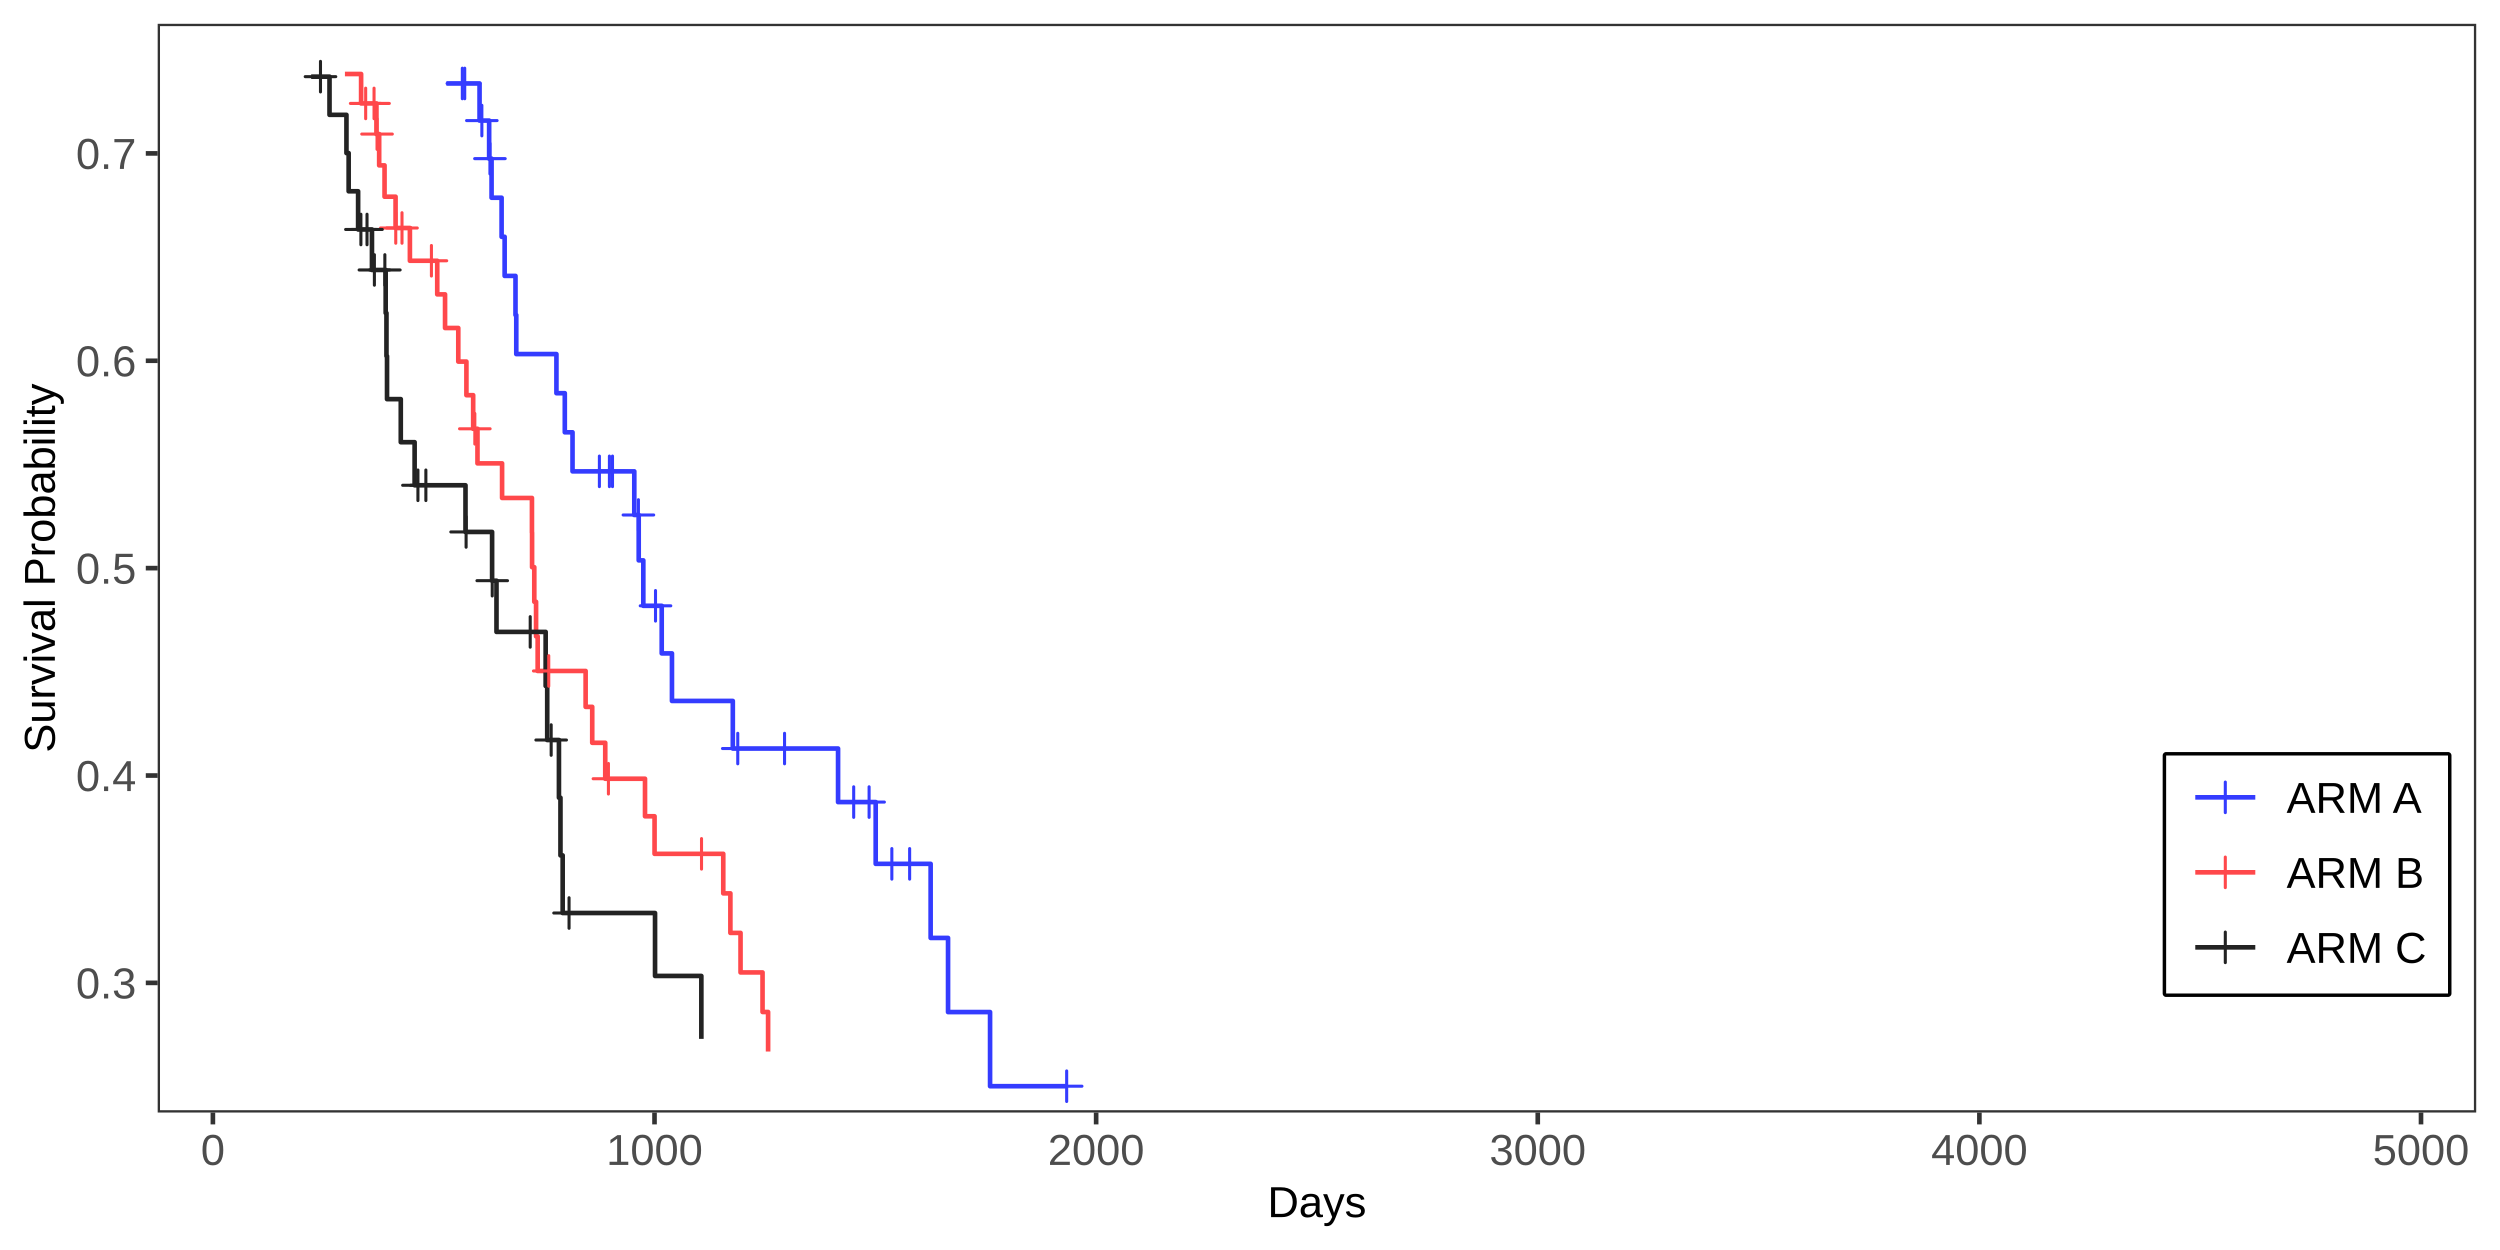
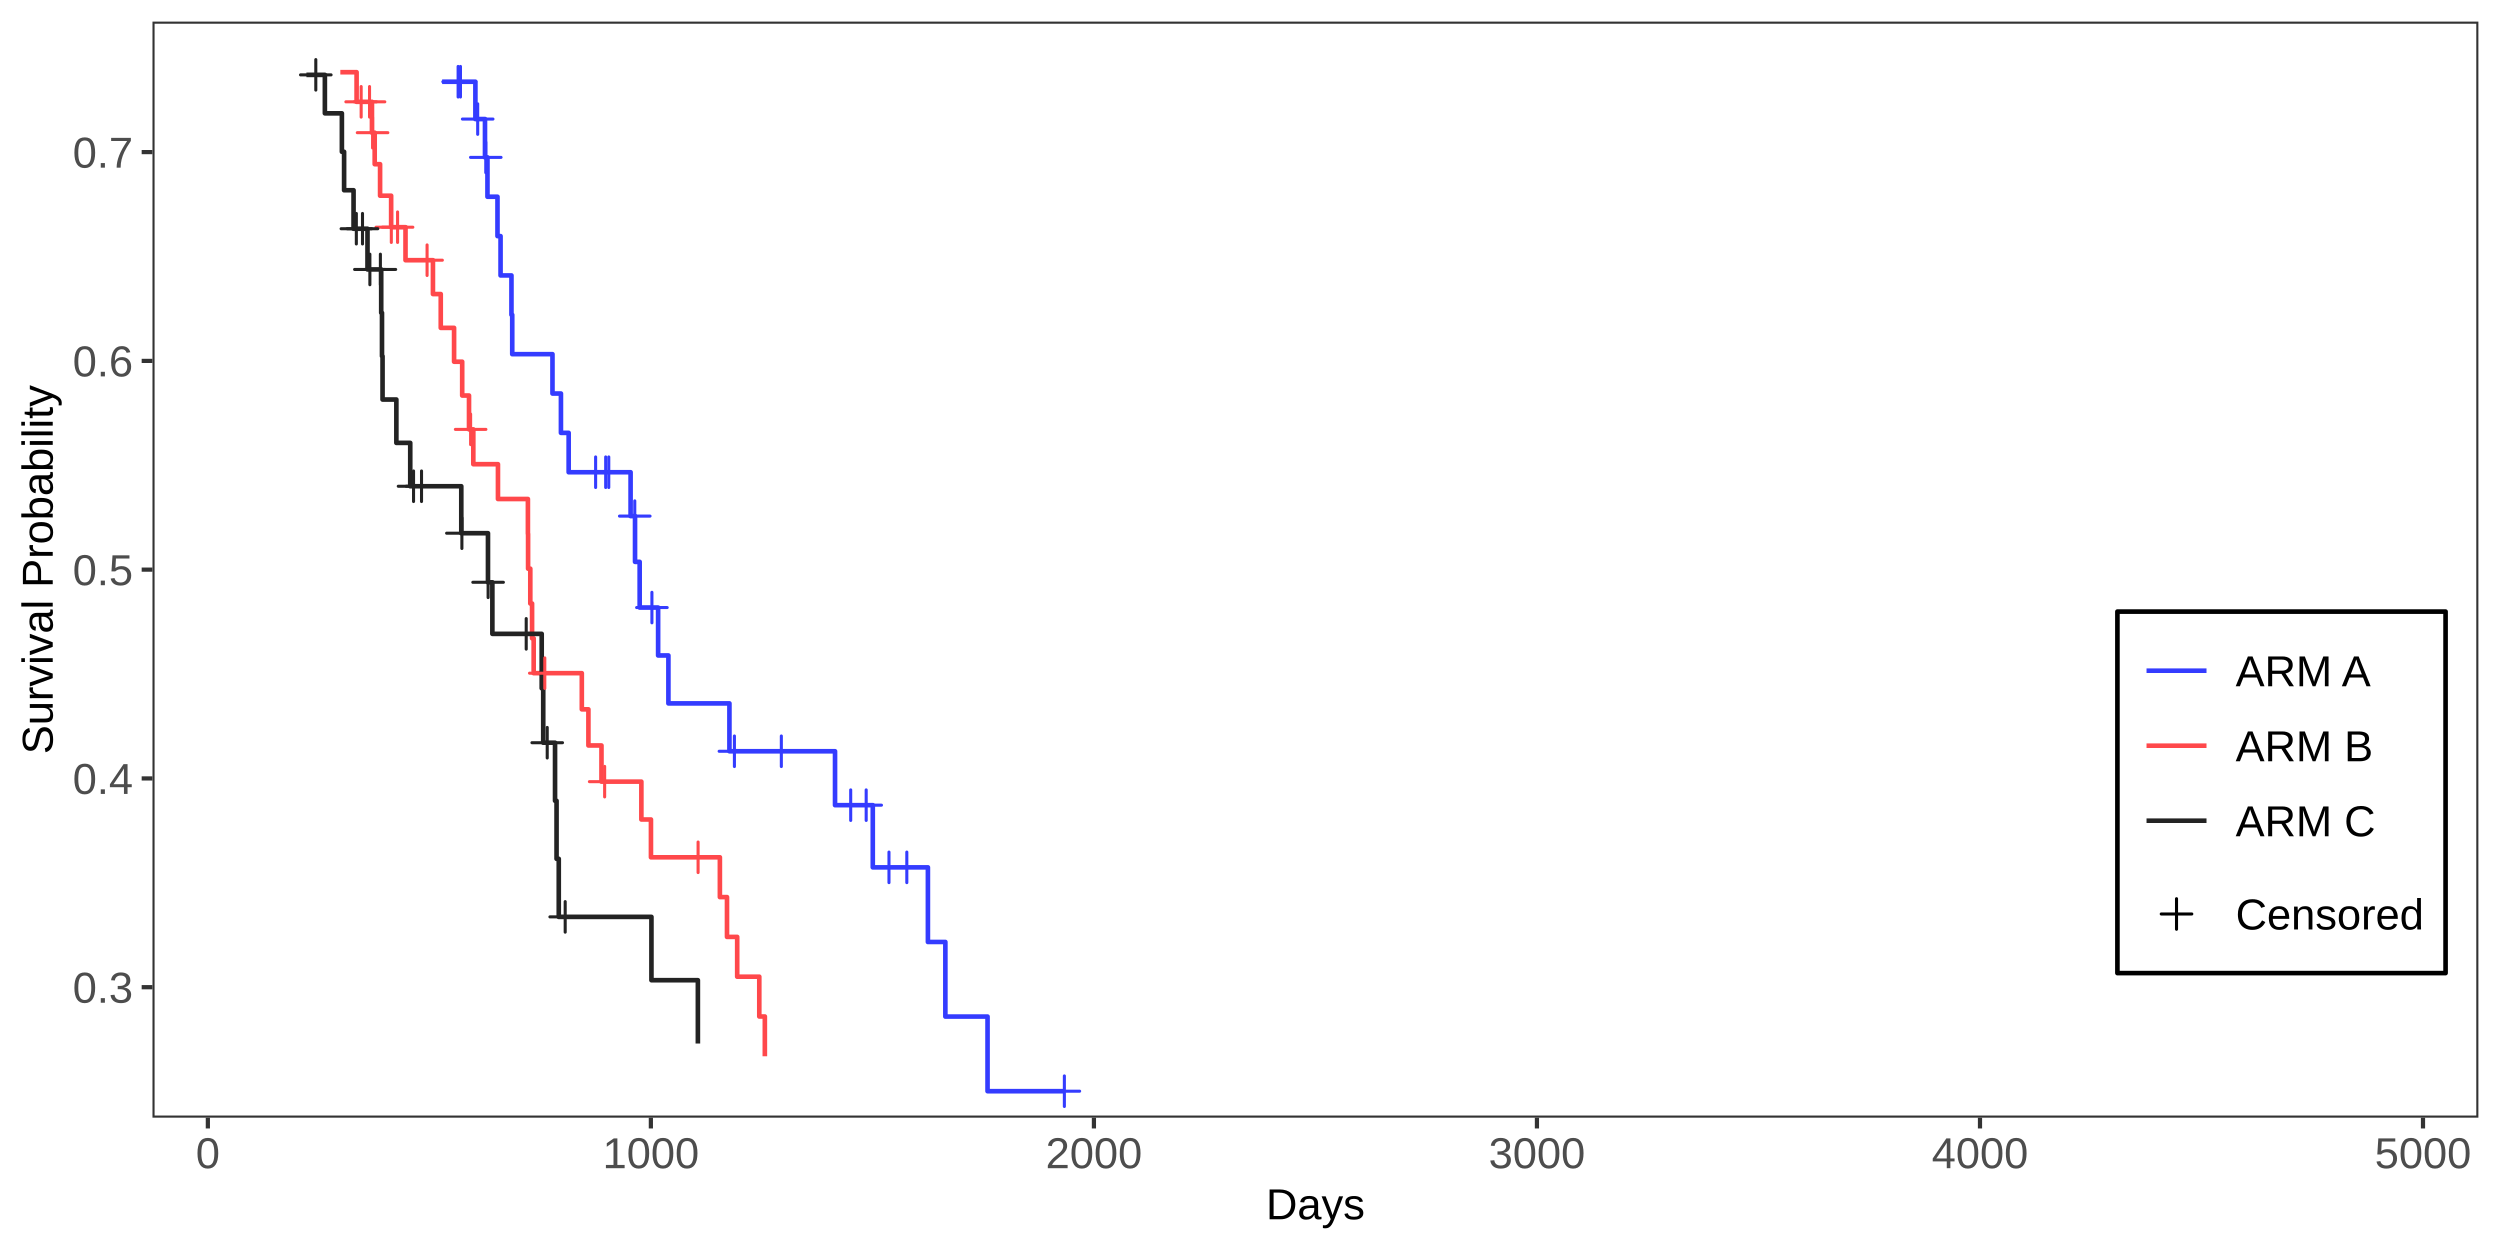
<svg xmlns="http://www.w3.org/2000/svg" class="svglite" width="576.00pt" height="288.00pt" viewBox="0 0 576.00 288.00">
  <defs>
    <style type="text/css">
    .svglite line, .svglite polyline, .svglite polygon, .svglite path, .svglite rect, .svglite circle {
      fill: none;
      stroke: #000000;
      stroke-linecap: round;
      stroke-linejoin: round;
      stroke-miterlimit: 10.00;
    }
    .svglite text {
      white-space: pre;
    }
  </style>
  </defs>
  <rect width="100%" height="100%" style="stroke: none; fill: #FFFFFF;" />
  <defs>
    <clipPath id="cpMC4wMHw1NzYuMDB8MC4wMHwyODguMDA=">
      <rect x="0.00" y="0.00" width="576.00" height="288.00" />
    </clipPath>
  </defs>
  <g clip-path="url(#cpMC4wMHw1NzYuMDB8MC4wMHwyODguMDA=)">
-     <rect x="0.00" y="0.00" width="576.00" height="288.00" style="stroke-width: 1.07; stroke: #FFFFFF; fill: #FFFFFF;" />
+     <rect x="0.00" y="0.00" width="576.00" height="288.00" style="stroke-width: 0.97; stroke: #FFFFFF; fill: #FFFFFF;" />
  </g>
  <defs>
-     <clipPath id="cpMzYuMzN8NTcwLjUyfDUuNDh8MjU2LjMy">
-       <rect x="36.33" y="5.48" width="534.19" height="250.84" />
+     <clipPath id="cpMzUuMTN8NTcxLjAyfDQuOTh8MjU3LjUx">
+       <rect x="35.13" y="4.98" width="535.89" height="252.53" />
    </clipPath>
  </defs>
-   <g clip-path="url(#cpMzYuMzN8NTcwLjUyfDUuNDh8MjU2LjMy)">
-     <rect x="36.33" y="5.48" width="534.19" height="250.84" style="stroke-width: 1.07; stroke: none; fill: #FFFFFF;" />
-     <polyline points="102.85,19.23 106.52,19.23 106.52,19.23 107.07,19.23 107.07,19.23 110.49,19.23 110.49,27.78 111.02,27.78 111.02,27.78 112.70,27.78 112.70,36.55 112.88,36.55 112.88,36.55 113.26,36.55 113.26,45.56 115.57,45.56 115.57,54.56 116.27,54.56 116.27,63.57 118.77,63.57 118.77,72.58 118.95,72.58 118.95,81.58 128.20,81.58 128.20,90.59 130.13,90.59 130.13,99.60 131.91,99.60 131.91,108.60 138.10,108.60 138.10,108.60 140.41,108.60 140.41,108.60 141.12,108.60 141.12,108.60 146.14,108.60 146.14,118.65 147.09,118.65 147.09,118.65 147.16,118.65 147.16,129.11 148.22,129.11 148.22,139.58 151.03,139.58 151.03,139.58 152.46,139.58 152.46,150.54 154.82,150.54 154.82,161.50 168.84,161.50 168.84,172.46 169.98,172.46 169.98,172.46 180.76,172.46 180.76,172.46 193.09,172.46 193.09,184.80 196.69,184.80 196.69,184.80 200.24,184.80 200.24,184.80 201.76,184.80 201.76,199.03 205.48,199.03 205.48,199.03 209.58,199.03 209.58,199.03 214.42,199.03 214.42,216.10 218.43,216.10 218.43,233.18 228.11,233.18 228.11,250.26 245.76,250.26 245.76,250.26 " style="stroke-width: 1.07; stroke: #343CFF; stroke-linecap: butt;" />
-     <polyline points="79.47,17.05 83.20,17.05 83.20,23.83 84.25,23.83 84.25,23.83 86.18,23.83 86.18,23.83 86.73,23.83 86.73,30.89 86.87,30.89 86.87,30.89 87.36,30.89 87.36,38.10 88.60,38.10 88.60,45.32 91.14,45.32 91.14,52.53 91.18,52.53 91.18,52.53 92.62,52.53 92.62,52.53 94.44,52.53 94.44,60.08 99.40,60.08 99.40,60.08 100.74,60.08 100.74,67.82 102.54,67.82 102.54,75.57 105.59,75.57 105.59,83.31 107.46,83.31 107.46,91.05 109.02,91.05 109.02,98.79 109.40,98.79 109.40,98.79 110.01,98.79 110.01,106.76 115.68,106.76 115.68,114.73 122.56,114.73 122.56,122.71 122.59,122.71 122.59,130.68 123.10,130.68 123.10,138.65 123.51,138.65 123.51,146.62 123.88,146.62 123.88,154.59 126.43,154.59 126.43,154.59 134.93,154.59 134.93,162.86 136.45,162.86 136.45,171.14 139.45,171.14 139.45,179.42 140.18,179.42 140.18,179.42 148.61,179.42 148.61,188.07 150.81,188.07 150.81,196.72 161.63,196.72 161.63,196.72 166.64,196.72 166.64,205.83 168.28,205.83 168.28,214.94 170.62,214.94 170.62,224.05 175.69,224.05 175.69,233.16 176.97,233.16 176.97,242.27 " style="stroke-width: 1.07; stroke: #FF484B; stroke-linecap: butt;" />
-     <polyline points="71.69,17.66 73.84,17.66 73.84,17.66 75.92,17.66 75.92,26.46 79.82,26.46 79.82,35.27 80.33,35.27 80.33,44.07 82.51,44.07 82.51,52.87 83.15,52.87 83.15,52.87 84.56,52.87 84.56,52.87 85.70,52.87 85.70,62.20 86.26,62.20 86.26,62.20 88.67,62.20 88.67,62.20 88.86,62.20 88.86,72.12 89.04,72.12 89.04,82.04 89.17,82.04 89.17,91.96 92.34,91.96 92.34,101.88 95.53,101.88 95.53,111.81 96.29,111.81 96.29,111.81 98.12,111.81 98.12,111.81 107.25,111.81 107.25,122.56 107.39,122.56 107.39,122.56 113.38,122.56 113.38,133.79 113.41,133.79 113.41,133.79 114.39,133.79 114.39,145.59 122.16,145.59 122.16,145.59 125.72,145.59 125.72,158.05 126.08,158.05 126.08,170.50 126.99,170.50 126.99,170.50 128.78,170.50 128.78,183.79 129.13,183.79 129.13,197.08 129.64,197.08 129.64,210.36 131.11,210.36 131.11,210.36 150.92,210.36 150.92,224.86 161.59,224.86 161.59,239.35 " style="stroke-width: 1.07; stroke: #232323; stroke-linecap: butt;" />
-     <line x1="103.01" y1="19.23" x2="110.04" y2="19.23" style="stroke-width: 0.71; stroke: #343CFF;" />
-     <line x1="106.52" y1="22.75" x2="106.52" y2="15.71" style="stroke-width: 0.71; stroke: #343CFF;" />
-     <line x1="103.55" y1="19.23" x2="110.58" y2="19.23" style="stroke-width: 0.71; stroke: #343CFF;" />
-     <line x1="107.07" y1="22.75" x2="107.07" y2="15.71" style="stroke-width: 0.71; stroke: #343CFF;" />
-     <line x1="107.50" y1="27.78" x2="114.53" y2="27.78" style="stroke-width: 0.71; stroke: #343CFF;" />
-     <line x1="111.02" y1="31.30" x2="111.02" y2="24.26" style="stroke-width: 0.71; stroke: #343CFF;" />
-     <line x1="109.36" y1="36.55" x2="116.40" y2="36.55" style="stroke-width: 0.71; stroke: #343CFF;" />
-     <line x1="112.88" y1="40.07" x2="112.88" y2="33.03" style="stroke-width: 0.71; stroke: #343CFF;" />
-     <line x1="134.59" y1="108.60" x2="141.62" y2="108.60" style="stroke-width: 0.71; stroke: #343CFF;" />
-     <line x1="138.10" y1="112.12" x2="138.10" y2="105.08" style="stroke-width: 0.71; stroke: #343CFF;" />
-     <line x1="136.89" y1="108.60" x2="143.93" y2="108.60" style="stroke-width: 0.71; stroke: #343CFF;" />
-     <line x1="140.41" y1="112.12" x2="140.41" y2="105.08" style="stroke-width: 0.71; stroke: #343CFF;" />
-     <line x1="137.60" y1="108.60" x2="144.64" y2="108.60" style="stroke-width: 0.71; stroke: #343CFF;" />
-     <line x1="141.12" y1="112.12" x2="141.12" y2="105.08" style="stroke-width: 0.71; stroke: #343CFF;" />
-     <line x1="143.57" y1="118.65" x2="150.61" y2="118.65" style="stroke-width: 0.71; stroke: #343CFF;" />
-     <line x1="147.09" y1="122.17" x2="147.09" y2="115.13" style="stroke-width: 0.71; stroke: #343CFF;" />
-     <line x1="147.51" y1="139.58" x2="154.55" y2="139.58" style="stroke-width: 0.71; stroke: #343CFF;" />
-     <line x1="151.03" y1="143.10" x2="151.03" y2="136.06" style="stroke-width: 0.71; stroke: #343CFF;" />
-     <line x1="166.46" y1="172.46" x2="173.50" y2="172.46" style="stroke-width: 0.71; stroke: #343CFF;" />
-     <line x1="169.98" y1="175.98" x2="169.98" y2="168.95" style="stroke-width: 0.71; stroke: #343CFF;" />
-     <line x1="177.24" y1="172.46" x2="184.28" y2="172.46" style="stroke-width: 0.71; stroke: #343CFF;" />
-     <line x1="180.76" y1="175.98" x2="180.76" y2="168.95" style="stroke-width: 0.71; stroke: #343CFF;" />
-     <line x1="193.17" y1="184.80" x2="200.21" y2="184.80" style="stroke-width: 0.71; stroke: #343CFF;" />
-     <line x1="196.69" y1="188.32" x2="196.69" y2="181.28" style="stroke-width: 0.71; stroke: #343CFF;" />
-     <line x1="196.72" y1="184.80" x2="203.76" y2="184.80" style="stroke-width: 0.71; stroke: #343CFF;" />
-     <line x1="200.24" y1="188.32" x2="200.24" y2="181.28" style="stroke-width: 0.71; stroke: #343CFF;" />
-     <line x1="201.96" y1="199.03" x2="209.00" y2="199.03" style="stroke-width: 0.71; stroke: #343CFF;" />
-     <line x1="205.48" y1="202.55" x2="205.48" y2="195.51" style="stroke-width: 0.71; stroke: #343CFF;" />
-     <line x1="206.06" y1="199.03" x2="213.09" y2="199.03" style="stroke-width: 0.71; stroke: #343CFF;" />
-     <line x1="209.58" y1="202.55" x2="209.58" y2="195.51" style="stroke-width: 0.71; stroke: #343CFF;" />
-     <line x1="242.24" y1="250.26" x2="249.28" y2="250.26" style="stroke-width: 0.71; stroke: #343CFF;" />
-     <line x1="245.76" y1="253.78" x2="245.76" y2="246.74" style="stroke-width: 0.71; stroke: #343CFF;" />
-     <line x1="80.73" y1="23.83" x2="87.77" y2="23.83" style="stroke-width: 0.71; stroke: #FF484B;" />
-     <line x1="84.25" y1="27.35" x2="84.25" y2="20.31" style="stroke-width: 0.71; stroke: #FF484B;" />
-     <line x1="82.66" y1="23.83" x2="89.70" y2="23.83" style="stroke-width: 0.71; stroke: #FF484B;" />
-     <line x1="86.18" y1="27.35" x2="86.18" y2="20.31" style="stroke-width: 0.71; stroke: #FF484B;" />
-     <line x1="83.35" y1="30.89" x2="90.39" y2="30.89" style="stroke-width: 0.71; stroke: #FF484B;" />
-     <line x1="86.87" y1="34.41" x2="86.87" y2="27.38" style="stroke-width: 0.71; stroke: #FF484B;" />
-     <line x1="87.67" y1="52.53" x2="94.70" y2="52.53" style="stroke-width: 0.71; stroke: #FF484B;" />
-     <line x1="91.18" y1="56.04" x2="91.18" y2="49.01" style="stroke-width: 0.71; stroke: #FF484B;" />
-     <line x1="89.10" y1="52.53" x2="96.14" y2="52.53" style="stroke-width: 0.71; stroke: #FF484B;" />
-     <line x1="92.62" y1="56.04" x2="92.62" y2="49.01" style="stroke-width: 0.71; stroke: #FF484B;" />
-     <line x1="95.88" y1="60.08" x2="102.92" y2="60.08" style="stroke-width: 0.71; stroke: #FF484B;" />
-     <line x1="99.40" y1="63.60" x2="99.40" y2="56.56" style="stroke-width: 0.71; stroke: #FF484B;" />
-     <line x1="105.88" y1="98.79" x2="112.92" y2="98.79" style="stroke-width: 0.71; stroke: #FF484B;" />
-     <line x1="109.40" y1="102.31" x2="109.40" y2="95.27" style="stroke-width: 0.71; stroke: #FF484B;" />
-     <line x1="122.91" y1="154.59" x2="129.95" y2="154.59" style="stroke-width: 0.71; stroke: #FF484B;" />
-     <line x1="126.43" y1="158.11" x2="126.43" y2="151.07" style="stroke-width: 0.71; stroke: #FF484B;" />
-     <line x1="136.66" y1="179.42" x2="143.70" y2="179.42" style="stroke-width: 0.71; stroke: #FF484B;" />
-     <line x1="140.18" y1="182.94" x2="140.18" y2="175.90" style="stroke-width: 0.71; stroke: #FF484B;" />
-     <line x1="158.12" y1="196.72" x2="165.15" y2="196.72" style="stroke-width: 0.71; stroke: #FF484B;" />
-     <line x1="161.63" y1="200.24" x2="161.63" y2="193.21" style="stroke-width: 0.71; stroke: #FF484B;" />
-     <line x1="70.32" y1="17.66" x2="77.36" y2="17.66" style="stroke-width: 0.71; stroke: #232323;" />
-     <line x1="73.84" y1="21.18" x2="73.84" y2="14.14" style="stroke-width: 0.71; stroke: #232323;" />
-     <line x1="79.63" y1="52.87" x2="86.67" y2="52.87" style="stroke-width: 0.71; stroke: #232323;" />
-     <line x1="83.15" y1="56.39" x2="83.15" y2="49.36" style="stroke-width: 0.71; stroke: #232323;" />
-     <line x1="81.04" y1="52.87" x2="88.08" y2="52.87" style="stroke-width: 0.71; stroke: #232323;" />
-     <line x1="84.56" y1="56.39" x2="84.56" y2="49.36" style="stroke-width: 0.71; stroke: #232323;" />
-     <line x1="82.74" y1="62.20" x2="89.78" y2="62.20" style="stroke-width: 0.71; stroke: #232323;" />
-     <line x1="86.26" y1="65.71" x2="86.26" y2="58.68" style="stroke-width: 0.71; stroke: #232323;" />
-     <line x1="85.15" y1="62.20" x2="92.19" y2="62.20" style="stroke-width: 0.71; stroke: #232323;" />
-     <line x1="88.67" y1="65.71" x2="88.67" y2="58.68" style="stroke-width: 0.71; stroke: #232323;" />
-     <line x1="92.77" y1="111.81" x2="99.81" y2="111.81" style="stroke-width: 0.71; stroke: #232323;" />
-     <line x1="96.29" y1="115.33" x2="96.29" y2="108.29" style="stroke-width: 0.71; stroke: #232323;" />
-     <line x1="94.60" y1="111.81" x2="101.64" y2="111.81" style="stroke-width: 0.71; stroke: #232323;" />
-     <line x1="98.12" y1="115.33" x2="98.12" y2="108.29" style="stroke-width: 0.71; stroke: #232323;" />
-     <line x1="103.87" y1="122.56" x2="110.91" y2="122.56" style="stroke-width: 0.71; stroke: #232323;" />
-     <line x1="107.39" y1="126.08" x2="107.39" y2="119.04" style="stroke-width: 0.71; stroke: #232323;" />
-     <line x1="109.89" y1="133.79" x2="116.93" y2="133.79" style="stroke-width: 0.71; stroke: #232323;" />
-     <line x1="113.41" y1="137.31" x2="113.41" y2="130.28" style="stroke-width: 0.71; stroke: #232323;" />
-     <line x1="118.64" y1="145.59" x2="125.68" y2="145.59" style="stroke-width: 0.71; stroke: #232323;" />
-     <line x1="122.16" y1="149.11" x2="122.16" y2="142.08" style="stroke-width: 0.71; stroke: #232323;" />
-     <line x1="123.47" y1="170.50" x2="130.51" y2="170.50" style="stroke-width: 0.71; stroke: #232323;" />
-     <line x1="126.99" y1="174.02" x2="126.99" y2="166.99" style="stroke-width: 0.71; stroke: #232323;" />
-     <line x1="127.59" y1="210.36" x2="134.63" y2="210.36" style="stroke-width: 0.71; stroke: #232323;" />
-     <line x1="131.11" y1="213.88" x2="131.11" y2="206.84" style="stroke-width: 0.71; stroke: #232323;" />
-     <rect x="36.33" y="5.48" width="534.19" height="250.84" style="stroke-width: 1.07; stroke: #333333;" />
+   <g clip-path="url(#cpMzUuMTN8NTcxLjAyfDQuOTh8MjU3LjUx)">
+     <rect x="35.13" y="4.98" width="535.89" height="252.53" style="stroke-width: 0.97; stroke: none; fill: #FFFFFF;" />
+     <polyline points="101.87,18.83 105.55,18.83 105.55,18.83 106.09,18.83 106.09,18.83 109.53,18.83 109.53,27.43 110.06,27.43 110.06,27.43 111.74,27.43 111.74,36.26 111.92,36.26 111.92,36.26 112.31,36.26 112.31,45.33 114.62,45.33 114.62,54.40 115.33,54.40 115.33,63.46 117.84,63.46 117.84,72.53 118.02,72.53 118.02,81.60 127.29,81.60 127.29,90.67 129.24,90.67 129.24,99.73 131.02,99.73 131.02,108.80 137.23,108.80 137.23,108.80 139.55,108.80 139.55,108.80 140.26,108.80 140.26,108.80 145.29,108.80 145.29,118.91 146.25,118.91 146.25,118.91 146.31,118.91 146.31,129.45 147.38,129.45 147.38,139.98 150.20,139.98 150.20,139.98 151.63,139.98 151.63,151.02 154.00,151.02 154.00,162.06 168.06,162.06 168.06,173.09 169.21,173.09 169.21,173.09 180.02,173.09 180.02,173.09 192.39,173.09 192.39,185.51 196.00,185.51 196.00,185.51 199.57,185.51 199.57,185.51 201.09,185.51 201.09,199.84 204.82,199.84 204.82,199.84 208.93,199.84 208.93,199.84 213.79,199.84 213.79,217.03 217.81,217.03 217.81,234.22 227.53,234.22 227.53,251.41 245.23,251.41 245.23,251.41 " style="stroke-width: 1.07; stroke: #343CFF; stroke-linecap: butt;" />
+     <polyline points="78.41,16.63 82.16,16.63 82.16,23.46 83.21,23.46 83.21,23.46 85.14,23.46 85.14,23.46 85.70,23.46 85.70,30.57 85.84,30.57 85.84,30.57 86.33,30.57 86.33,37.83 87.57,37.83 87.57,45.09 90.12,45.09 90.12,52.35 90.16,52.35 90.16,52.35 91.60,52.35 91.60,52.35 93.43,52.35 93.43,59.95 98.40,59.95 98.40,59.95 99.75,59.95 99.75,67.75 101.55,67.75 101.55,75.54 104.62,75.54 104.62,83.34 106.49,83.34 106.49,91.13 108.06,91.13 108.06,98.93 108.43,98.93 108.43,98.93 109.05,98.93 109.05,106.95 114.73,106.95 114.73,114.97 121.63,114.97 121.63,123.00 121.67,123.00 121.67,131.02 122.18,131.02 122.18,139.05 122.59,139.05 122.59,147.07 122.96,147.07 122.96,155.10 125.52,155.10 125.52,155.10 134.05,155.10 134.05,163.43 135.57,163.43 135.57,171.76 138.58,171.76 138.58,180.09 139.31,180.09 139.31,180.09 147.77,180.09 147.77,188.81 149.98,188.81 149.98,197.52 160.84,197.52 160.84,197.52 165.86,197.52 165.86,206.69 167.50,206.69 167.50,215.86 169.85,215.86 169.85,225.03 174.94,225.03 174.94,234.20 176.22,234.20 176.22,243.37 " style="stroke-width: 1.07; stroke: #FF484B; stroke-linecap: butt;" />
+     <polyline points="70.60,17.25 72.76,17.25 72.76,17.25 74.85,17.25 74.85,26.11 78.77,26.11 78.77,34.97 79.28,34.97 79.28,43.83 81.46,43.83 81.46,52.70 82.10,52.70 82.10,52.70 83.52,52.70 83.52,52.70 84.67,52.70 84.67,62.08 85.22,62.08 85.22,62.08 87.64,62.08 87.64,62.08 87.83,62.08 87.83,72.07 88.01,72.07 88.01,82.06 88.14,82.06 88.14,92.05 91.32,92.05 91.32,102.04 94.52,102.04 94.52,112.03 95.28,112.03 95.28,112.03 97.12,112.03 97.12,112.03 106.28,112.03 106.28,122.85 106.42,122.85 106.42,122.85 112.43,122.85 112.43,134.16 112.46,134.16 112.46,134.16 113.44,134.16 113.44,146.04 121.24,146.04 121.24,146.04 124.81,146.04 124.81,158.58 125.16,158.58 125.16,171.12 126.08,171.12 126.08,171.12 127.88,171.12 127.88,184.50 128.23,184.50 128.23,197.87 128.74,197.87 128.74,211.25 130.22,211.25 130.22,211.25 150.09,211.25 150.09,225.84 160.79,225.84 160.79,240.43 " style="stroke-width: 1.07; stroke: #232323; stroke-linecap: butt;" />
+     <line x1="102.03" y1="18.83" x2="109.07" y2="18.83" style="stroke-width: 0.71; stroke: #343CFF;" />
+     <line x1="105.55" y1="22.35" x2="105.55" y2="15.31" style="stroke-width: 0.71; stroke: #343CFF;" />
+     <line x1="102.57" y1="18.83" x2="109.61" y2="18.83" style="stroke-width: 0.71; stroke: #343CFF;" />
+     <line x1="106.09" y1="22.35" x2="106.09" y2="15.31" style="stroke-width: 0.71; stroke: #343CFF;" />
+     <line x1="106.54" y1="27.43" x2="113.58" y2="27.43" style="stroke-width: 0.71; stroke: #343CFF;" />
+     <line x1="110.06" y1="30.95" x2="110.06" y2="23.92" style="stroke-width: 0.71; stroke: #343CFF;" />
+     <line x1="108.41" y1="36.26" x2="115.44" y2="36.26" style="stroke-width: 0.71; stroke: #343CFF;" />
+     <line x1="111.92" y1="39.78" x2="111.92" y2="32.74" style="stroke-width: 0.71; stroke: #343CFF;" />
+     <line x1="133.71" y1="108.80" x2="140.75" y2="108.80" style="stroke-width: 0.71; stroke: #343CFF;" />
+     <line x1="137.23" y1="112.32" x2="137.23" y2="105.28" style="stroke-width: 0.71; stroke: #343CFF;" />
+     <line x1="136.03" y1="108.80" x2="143.07" y2="108.80" style="stroke-width: 0.71; stroke: #343CFF;" />
+     <line x1="139.55" y1="112.32" x2="139.55" y2="105.28" style="stroke-width: 0.71; stroke: #343CFF;" />
+     <line x1="136.74" y1="108.80" x2="143.78" y2="108.80" style="stroke-width: 0.71; stroke: #343CFF;" />
+     <line x1="140.26" y1="112.32" x2="140.26" y2="105.28" style="stroke-width: 0.71; stroke: #343CFF;" />
+     <line x1="142.73" y1="118.91" x2="149.77" y2="118.91" style="stroke-width: 0.71; stroke: #343CFF;" />
+     <line x1="146.25" y1="122.43" x2="146.25" y2="115.40" style="stroke-width: 0.71; stroke: #343CFF;" />
+     <line x1="146.68" y1="139.98" x2="153.72" y2="139.98" style="stroke-width: 0.71; stroke: #343CFF;" />
+     <line x1="150.20" y1="143.50" x2="150.20" y2="136.47" style="stroke-width: 0.71; stroke: #343CFF;" />
+     <line x1="165.69" y1="173.09" x2="172.73" y2="173.09" style="stroke-width: 0.71; stroke: #343CFF;" />
+     <line x1="169.21" y1="176.61" x2="169.21" y2="169.57" style="stroke-width: 0.71; stroke: #343CFF;" />
+     <line x1="176.50" y1="173.09" x2="183.54" y2="173.09" style="stroke-width: 0.71; stroke: #343CFF;" />
+     <line x1="180.02" y1="176.61" x2="180.02" y2="169.57" style="stroke-width: 0.71; stroke: #343CFF;" />
+     <line x1="192.48" y1="185.51" x2="199.52" y2="185.51" style="stroke-width: 0.71; stroke: #343CFF;" />
+     <line x1="196.00" y1="189.03" x2="196.00" y2="181.99" style="stroke-width: 0.71; stroke: #343CFF;" />
+     <line x1="196.05" y1="185.51" x2="203.09" y2="185.51" style="stroke-width: 0.71; stroke: #343CFF;" />
+     <line x1="199.57" y1="189.03" x2="199.57" y2="181.99" style="stroke-width: 0.71; stroke: #343CFF;" />
+     <line x1="201.30" y1="199.84" x2="208.34" y2="199.84" style="stroke-width: 0.71; stroke: #343CFF;" />
+     <line x1="204.82" y1="203.36" x2="204.82" y2="196.32" style="stroke-width: 0.71; stroke: #343CFF;" />
+     <line x1="205.41" y1="199.84" x2="212.45" y2="199.84" style="stroke-width: 0.71; stroke: #343CFF;" />
+     <line x1="208.93" y1="203.36" x2="208.93" y2="196.32" style="stroke-width: 0.71; stroke: #343CFF;" />
+     <line x1="241.71" y1="251.41" x2="248.75" y2="251.41" style="stroke-width: 0.71; stroke: #343CFF;" />
+     <line x1="245.23" y1="254.93" x2="245.23" y2="247.89" style="stroke-width: 0.71; stroke: #343CFF;" />
+     <line x1="79.69" y1="23.46" x2="86.73" y2="23.46" style="stroke-width: 0.71; stroke: #FF484B;" />
+     <line x1="83.21" y1="26.98" x2="83.21" y2="19.94" style="stroke-width: 0.71; stroke: #FF484B;" />
+     <line x1="81.62" y1="23.46" x2="88.66" y2="23.46" style="stroke-width: 0.71; stroke: #FF484B;" />
+     <line x1="85.14" y1="26.98" x2="85.14" y2="19.94" style="stroke-width: 0.71; stroke: #FF484B;" />
+     <line x1="82.32" y1="30.57" x2="89.36" y2="30.57" style="stroke-width: 0.71; stroke: #FF484B;" />
+     <line x1="85.84" y1="34.09" x2="85.84" y2="27.05" style="stroke-width: 0.71; stroke: #FF484B;" />
+     <line x1="86.64" y1="52.35" x2="93.68" y2="52.35" style="stroke-width: 0.71; stroke: #FF484B;" />
+     <line x1="90.16" y1="55.86" x2="90.16" y2="48.83" style="stroke-width: 0.71; stroke: #FF484B;" />
+     <line x1="88.08" y1="52.35" x2="95.12" y2="52.35" style="stroke-width: 0.71; stroke: #FF484B;" />
+     <line x1="91.60" y1="55.86" x2="91.60" y2="48.83" style="stroke-width: 0.71; stroke: #FF484B;" />
+     <line x1="94.88" y1="59.95" x2="101.92" y2="59.95" style="stroke-width: 0.71; stroke: #FF484B;" />
+     <line x1="98.40" y1="63.47" x2="98.40" y2="56.43" style="stroke-width: 0.71; stroke: #FF484B;" />
+     <line x1="104.92" y1="98.93" x2="111.95" y2="98.93" style="stroke-width: 0.71; stroke: #FF484B;" />
+     <line x1="108.43" y1="102.44" x2="108.43" y2="95.41" style="stroke-width: 0.71; stroke: #FF484B;" />
+     <line x1="122.00" y1="155.10" x2="129.04" y2="155.10" style="stroke-width: 0.71; stroke: #FF484B;" />
+     <line x1="125.52" y1="158.61" x2="125.52" y2="151.58" style="stroke-width: 0.71; stroke: #FF484B;" />
+     <line x1="135.80" y1="180.09" x2="142.83" y2="180.09" style="stroke-width: 0.71; stroke: #FF484B;" />
+     <line x1="139.31" y1="183.61" x2="139.31" y2="176.58" style="stroke-width: 0.71; stroke: #FF484B;" />
+     <line x1="157.32" y1="197.52" x2="164.35" y2="197.52" style="stroke-width: 0.71; stroke: #FF484B;" />
+     <line x1="160.84" y1="201.04" x2="160.84" y2="194.00" style="stroke-width: 0.71; stroke: #FF484B;" />
+     <line x1="69.24" y1="17.25" x2="76.28" y2="17.25" style="stroke-width: 0.71; stroke: #232323;" />
+     <line x1="72.76" y1="20.76" x2="72.76" y2="13.73" style="stroke-width: 0.71; stroke: #232323;" />
+     <line x1="78.59" y1="52.70" x2="85.62" y2="52.70" style="stroke-width: 0.71; stroke: #232323;" />
+     <line x1="82.10" y1="56.21" x2="82.10" y2="49.18" style="stroke-width: 0.71; stroke: #232323;" />
+     <line x1="80.00" y1="52.70" x2="87.04" y2="52.70" style="stroke-width: 0.71; stroke: #232323;" />
+     <line x1="83.52" y1="56.21" x2="83.52" y2="49.18" style="stroke-width: 0.71; stroke: #232323;" />
+     <line x1="81.70" y1="62.08" x2="88.74" y2="62.08" style="stroke-width: 0.71; stroke: #232323;" />
+     <line x1="85.22" y1="65.60" x2="85.22" y2="58.56" style="stroke-width: 0.71; stroke: #232323;" />
+     <line x1="84.12" y1="62.08" x2="91.16" y2="62.08" style="stroke-width: 0.71; stroke: #232323;" />
+     <line x1="87.64" y1="65.60" x2="87.64" y2="58.56" style="stroke-width: 0.71; stroke: #232323;" />
+     <line x1="91.76" y1="112.03" x2="98.80" y2="112.03" style="stroke-width: 0.71; stroke: #232323;" />
+     <line x1="95.28" y1="115.55" x2="95.28" y2="108.51" style="stroke-width: 0.71; stroke: #232323;" />
+     <line x1="93.60" y1="112.03" x2="100.64" y2="112.03" style="stroke-width: 0.71; stroke: #232323;" />
+     <line x1="97.12" y1="115.55" x2="97.12" y2="108.51" style="stroke-width: 0.71; stroke: #232323;" />
+     <line x1="102.90" y1="122.85" x2="109.94" y2="122.85" style="stroke-width: 0.71; stroke: #232323;" />
+     <line x1="106.42" y1="126.37" x2="106.42" y2="119.33" style="stroke-width: 0.71; stroke: #232323;" />
+     <line x1="108.94" y1="134.16" x2="115.98" y2="134.16" style="stroke-width: 0.71; stroke: #232323;" />
+     <line x1="112.46" y1="137.68" x2="112.46" y2="130.64" style="stroke-width: 0.71; stroke: #232323;" />
+     <line x1="117.72" y1="146.04" x2="124.76" y2="146.04" style="stroke-width: 0.71; stroke: #232323;" />
+     <line x1="121.24" y1="149.56" x2="121.24" y2="142.52" style="stroke-width: 0.71; stroke: #232323;" />
+     <line x1="122.56" y1="171.12" x2="129.60" y2="171.12" style="stroke-width: 0.71; stroke: #232323;" />
+     <line x1="126.08" y1="174.64" x2="126.08" y2="167.60" style="stroke-width: 0.71; stroke: #232323;" />
+     <line x1="126.70" y1="211.25" x2="133.74" y2="211.25" style="stroke-width: 0.71; stroke: #232323;" />
+     <line x1="130.22" y1="214.77" x2="130.22" y2="207.73" style="stroke-width: 0.71; stroke: #232323;" />
+     <rect x="35.13" y="4.98" width="535.89" height="252.53" style="stroke-width: 0.97; stroke: #333333;" />
  </g>
  <g clip-path="url(#cpMC4wMHw1NzYuMDB8MC4wMHwyODguMDA=)">
-     <text x="31.40" y="230.04" text-anchor="end" style="font-size: 10.00px;fill: #4D4D4D; font-family: &quot;Arial&quot;;" textLength="13.91px" lengthAdjust="spacingAndGlyphs">0.3</text>
-     <text x="31.40" y="182.26" text-anchor="end" style="font-size: 10.00px;fill: #4D4D4D; font-family: &quot;Arial&quot;;" textLength="13.91px" lengthAdjust="spacingAndGlyphs">0.4</text>
-     <text x="31.40" y="134.48" text-anchor="end" style="font-size: 10.00px;fill: #4D4D4D; font-family: &quot;Arial&quot;;" textLength="13.91px" lengthAdjust="spacingAndGlyphs">0.5</text>
-     <text x="31.40" y="86.70" text-anchor="end" style="font-size: 10.00px;fill: #4D4D4D; font-family: &quot;Arial&quot;;" textLength="13.91px" lengthAdjust="spacingAndGlyphs">0.6</text>
-     <text x="31.40" y="38.92" text-anchor="end" style="font-size: 10.00px;fill: #4D4D4D; font-family: &quot;Arial&quot;;" textLength="13.91px" lengthAdjust="spacingAndGlyphs">0.7</text>
-     <polyline points="33.59,226.45 36.33,226.45 " style="stroke-width: 1.07; stroke: #333333; stroke-linecap: butt;" />
-     <polyline points="33.59,178.68 36.33,178.68 " style="stroke-width: 1.07; stroke: #333333; stroke-linecap: butt;" />
-     <polyline points="33.59,130.90 36.33,130.90 " style="stroke-width: 1.07; stroke: #333333; stroke-linecap: butt;" />
-     <polyline points="33.59,83.12 36.33,83.12 " style="stroke-width: 1.07; stroke: #333333; stroke-linecap: butt;" />
-     <polyline points="33.59,35.34 36.33,35.34 " style="stroke-width: 1.07; stroke: #333333; stroke-linecap: butt;" />
-     <polyline points="49.05,259.06 49.05,256.32 " style="stroke-width: 1.07; stroke: #333333; stroke-linecap: butt;" />
-     <polyline points="150.80,259.06 150.80,256.32 " style="stroke-width: 1.07; stroke: #333333; stroke-linecap: butt;" />
-     <polyline points="252.55,259.06 252.55,256.32 " style="stroke-width: 1.07; stroke: #333333; stroke-linecap: butt;" />
-     <polyline points="354.30,259.06 354.30,256.32 " style="stroke-width: 1.07; stroke: #333333; stroke-linecap: butt;" />
-     <polyline points="456.05,259.06 456.05,256.32 " style="stroke-width: 1.07; stroke: #333333; stroke-linecap: butt;" />
-     <polyline points="557.80,259.06 557.80,256.32 " style="stroke-width: 1.07; stroke: #333333; stroke-linecap: butt;" />
-     <text x="49.05" y="268.41" text-anchor="middle" style="font-size: 10.00px;fill: #4D4D4D; font-family: &quot;Arial&quot;;" textLength="5.57px" lengthAdjust="spacingAndGlyphs">0</text>
-     <text x="150.80" y="268.41" text-anchor="middle" style="font-size: 10.00px;fill: #4D4D4D; font-family: &quot;Arial&quot;;" textLength="22.26px" lengthAdjust="spacingAndGlyphs">1000</text>
-     <text x="252.55" y="268.41" text-anchor="middle" style="font-size: 10.00px;fill: #4D4D4D; font-family: &quot;Arial&quot;;" textLength="22.26px" lengthAdjust="spacingAndGlyphs">2000</text>
-     <text x="354.30" y="268.41" text-anchor="middle" style="font-size: 10.00px;fill: #4D4D4D; font-family: &quot;Arial&quot;;" textLength="22.26px" lengthAdjust="spacingAndGlyphs">3000</text>
-     <text x="456.05" y="268.41" text-anchor="middle" style="font-size: 10.00px;fill: #4D4D4D; font-family: &quot;Arial&quot;;" textLength="22.26px" lengthAdjust="spacingAndGlyphs">4000</text>
-     <text x="557.80" y="268.41" text-anchor="middle" style="font-size: 10.00px;fill: #4D4D4D; font-family: &quot;Arial&quot;;" textLength="22.26px" lengthAdjust="spacingAndGlyphs">5000</text>
-     <text x="303.42" y="280.42" text-anchor="middle" style="font-size: 10.00px; font-family: &quot;Arial&quot;;" textLength="22.80px" lengthAdjust="spacingAndGlyphs">Days</text>
-     <text transform="translate(12.64,130.90) rotate(-90)" text-anchor="middle" style="font-size: 10.00px; font-family: &quot;Arial&quot;;" textLength="85.09px" lengthAdjust="spacingAndGlyphs">Survival Probability</text>
-     <rect x="499.08" y="174.07" width="64.94" height="54.83" style="stroke-width: 1.60; fill: #FFFFFF;" />
-     <rect x="499.08" y="174.07" width="64.94" height="54.83" style="stroke-width: 1.07; stroke: none; fill: #FFFFFF;" />
-     <rect x="504.07" y="175.07" width="17.28" height="17.28" style="stroke-width: 1.07; stroke: none; fill: #FFFFFF;" />
-     <line x1="505.79" y1="183.71" x2="519.62" y2="183.71" style="stroke-width: 1.07; stroke: #343CFF; stroke-linecap: butt;" />
-     <line x1="509.19" y1="183.71" x2="516.22" y2="183.71" style="stroke-width: 0.71; stroke: #343CFF;" />
-     <line x1="512.71" y1="187.23" x2="512.71" y2="180.19" style="stroke-width: 0.71; stroke: #343CFF;" />
-     <rect x="504.07" y="192.35" width="17.28" height="17.28" style="stroke-width: 1.07; stroke: none; fill: #FFFFFF;" />
-     <line x1="505.79" y1="200.99" x2="519.62" y2="200.99" style="stroke-width: 1.07; stroke: #FF484B; stroke-linecap: butt;" />
-     <line x1="509.19" y1="200.99" x2="516.22" y2="200.99" style="stroke-width: 0.71; stroke: #FF484B;" />
-     <line x1="512.71" y1="204.51" x2="512.71" y2="197.47" style="stroke-width: 0.71; stroke: #FF484B;" />
-     <rect x="504.07" y="209.63" width="17.28" height="17.28" style="stroke-width: 1.07; stroke: none; fill: #FFFFFF;" />
-     <line x1="505.79" y1="218.27" x2="519.62" y2="218.27" style="stroke-width: 1.07; stroke: #232323; stroke-linecap: butt;" />
-     <line x1="509.19" y1="218.27" x2="516.22" y2="218.27" style="stroke-width: 0.71; stroke: #232323;" />
-     <line x1="512.71" y1="221.79" x2="512.71" y2="214.75" style="stroke-width: 0.71; stroke: #232323;" />
-     <text x="526.83" y="187.29" style="font-size: 10.00px; font-family: &quot;Arial&quot;;" textLength="31.11px" lengthAdjust="spacingAndGlyphs">ARM A</text>
-     <text x="526.83" y="204.57" style="font-size: 10.00px; font-family: &quot;Arial&quot;;" textLength="31.67px" lengthAdjust="spacingAndGlyphs">ARM B</text>
-     <text x="526.83" y="221.85" style="font-size: 10.00px; font-family: &quot;Arial&quot;;" textLength="32.22px" lengthAdjust="spacingAndGlyphs">ARM C</text>
+     <text x="30.65" y="231.03" text-anchor="end" style="font-size: 10.00px;fill: #4D4D4D; font-family: &quot;Arial&quot;;" textLength="13.91px" lengthAdjust="spacingAndGlyphs">0.3</text>
+     <text x="30.65" y="182.93" text-anchor="end" style="font-size: 10.00px;fill: #4D4D4D; font-family: &quot;Arial&quot;;" textLength="13.91px" lengthAdjust="spacingAndGlyphs">0.4</text>
+     <text x="30.65" y="134.83" text-anchor="end" style="font-size: 10.00px;fill: #4D4D4D; font-family: &quot;Arial&quot;;" textLength="13.91px" lengthAdjust="spacingAndGlyphs">0.5</text>
+     <text x="30.65" y="86.73" text-anchor="end" style="font-size: 10.00px;fill: #4D4D4D; font-family: &quot;Arial&quot;;" textLength="13.91px" lengthAdjust="spacingAndGlyphs">0.6</text>
+     <text x="30.65" y="38.63" text-anchor="end" style="font-size: 10.00px;fill: #4D4D4D; font-family: &quot;Arial&quot;;" textLength="13.91px" lengthAdjust="spacingAndGlyphs">0.7</text>
+     <polyline points="32.64,227.45 35.13,227.45 " style="stroke-width: 0.97; stroke: #333333; stroke-linecap: butt;" />
+     <polyline points="32.64,179.35 35.13,179.35 " style="stroke-width: 0.97; stroke: #333333; stroke-linecap: butt;" />
+     <polyline points="32.64,131.25 35.13,131.25 " style="stroke-width: 0.97; stroke: #333333; stroke-linecap: butt;" />
+     <polyline points="32.64,83.15 35.13,83.15 " style="stroke-width: 0.97; stroke: #333333; stroke-linecap: butt;" />
+     <polyline points="32.64,35.04 35.13,35.04 " style="stroke-width: 0.97; stroke: #333333; stroke-linecap: butt;" />
+     <polyline points="47.89,260.00 47.89,257.51 " style="stroke-width: 0.97; stroke: #333333; stroke-linecap: butt;" />
+     <polyline points="149.96,260.00 149.96,257.51 " style="stroke-width: 0.97; stroke: #333333; stroke-linecap: butt;" />
+     <polyline points="252.04,260.00 252.04,257.51 " style="stroke-width: 0.97; stroke: #333333; stroke-linecap: butt;" />
+     <polyline points="354.11,260.00 354.11,257.51 " style="stroke-width: 0.97; stroke: #333333; stroke-linecap: butt;" />
+     <polyline points="456.19,260.00 456.19,257.51 " style="stroke-width: 0.97; stroke: #333333; stroke-linecap: butt;" />
+     <polyline points="558.26,260.00 558.26,257.51 " style="stroke-width: 0.97; stroke: #333333; stroke-linecap: butt;" />
+     <text x="47.89" y="269.16" text-anchor="middle" style="font-size: 10.00px;fill: #4D4D4D; font-family: &quot;Arial&quot;;" textLength="5.57px" lengthAdjust="spacingAndGlyphs">0</text>
+     <text x="149.96" y="269.16" text-anchor="middle" style="font-size: 10.00px;fill: #4D4D4D; font-family: &quot;Arial&quot;;" textLength="22.26px" lengthAdjust="spacingAndGlyphs">1000</text>
+     <text x="252.04" y="269.16" text-anchor="middle" style="font-size: 10.00px;fill: #4D4D4D; font-family: &quot;Arial&quot;;" textLength="22.26px" lengthAdjust="spacingAndGlyphs">2000</text>
+     <text x="354.11" y="269.16" text-anchor="middle" style="font-size: 10.00px;fill: #4D4D4D; font-family: &quot;Arial&quot;;" textLength="22.26px" lengthAdjust="spacingAndGlyphs">3000</text>
+     <text x="456.19" y="269.16" text-anchor="middle" style="font-size: 10.00px;fill: #4D4D4D; font-family: &quot;Arial&quot;;" textLength="22.26px" lengthAdjust="spacingAndGlyphs">4000</text>
+     <text x="558.26" y="269.16" text-anchor="middle" style="font-size: 10.00px;fill: #4D4D4D; font-family: &quot;Arial&quot;;" textLength="22.26px" lengthAdjust="spacingAndGlyphs">5000</text>
+     <text x="303.08" y="280.92" text-anchor="middle" style="font-size: 10.00px; font-family: &quot;Arial&quot;;" textLength="22.80px" lengthAdjust="spacingAndGlyphs">Days</text>
+     <text transform="translate(12.15,131.25) rotate(-90)" text-anchor="middle" style="font-size: 10.00px; font-family: &quot;Arial&quot;;" textLength="85.09px" lengthAdjust="spacingAndGlyphs">Survival Probability</text>
+     <rect x="487.85" y="140.91" width="75.61" height="83.29" style="stroke-width: 1.07; fill: #FFFFFF;" />
+     <rect x="492.83" y="145.89" width="17.28" height="17.28" style="stroke-width: 0.97; stroke: none; fill: #FFFFFF;" />
+     <line x1="494.56" y1="154.53" x2="508.38" y2="154.53" style="stroke-width: 1.07; stroke: #343CFF; stroke-linecap: butt;" />
+     <rect x="492.83" y="163.17" width="17.28" height="17.28" style="stroke-width: 0.97; stroke: none; fill: #FFFFFF;" />
+     <line x1="494.56" y1="171.81" x2="508.38" y2="171.81" style="stroke-width: 1.07; stroke: #FF484B; stroke-linecap: butt;" />
+     <rect x="492.83" y="180.45" width="17.28" height="17.28" style="stroke-width: 0.97; stroke: none; fill: #FFFFFF;" />
+     <line x1="494.56" y1="189.09" x2="508.38" y2="189.09" style="stroke-width: 1.07; stroke: #232323; stroke-linecap: butt;" />
+     <text x="515.09" y="158.12" style="font-size: 10.00px; font-family: &quot;Arial&quot;;" textLength="31.11px" lengthAdjust="spacingAndGlyphs">ARM A</text>
+     <text x="515.09" y="175.40" style="font-size: 10.00px; font-family: &quot;Arial&quot;;" textLength="31.67px" lengthAdjust="spacingAndGlyphs">ARM B</text>
+     <text x="515.09" y="192.68" style="font-size: 10.00px; font-family: &quot;Arial&quot;;" textLength="32.22px" lengthAdjust="spacingAndGlyphs">ARM C</text>
+     <rect x="492.83" y="201.94" width="17.28" height="17.28" style="stroke-width: 0.97; stroke: none; fill: #FFFFFF;" />
+     <line x1="497.95" y1="210.58" x2="504.99" y2="210.58" style="stroke-width: 0.71;" />
+     <line x1="501.47" y1="214.10" x2="501.47" y2="207.06" style="stroke-width: 0.71;" />
+     <text x="515.09" y="214.16" style="font-size: 10.00px; font-family: &quot;Arial&quot;;" textLength="43.39px" lengthAdjust="spacingAndGlyphs">Censored</text>
  </g>
</svg>
